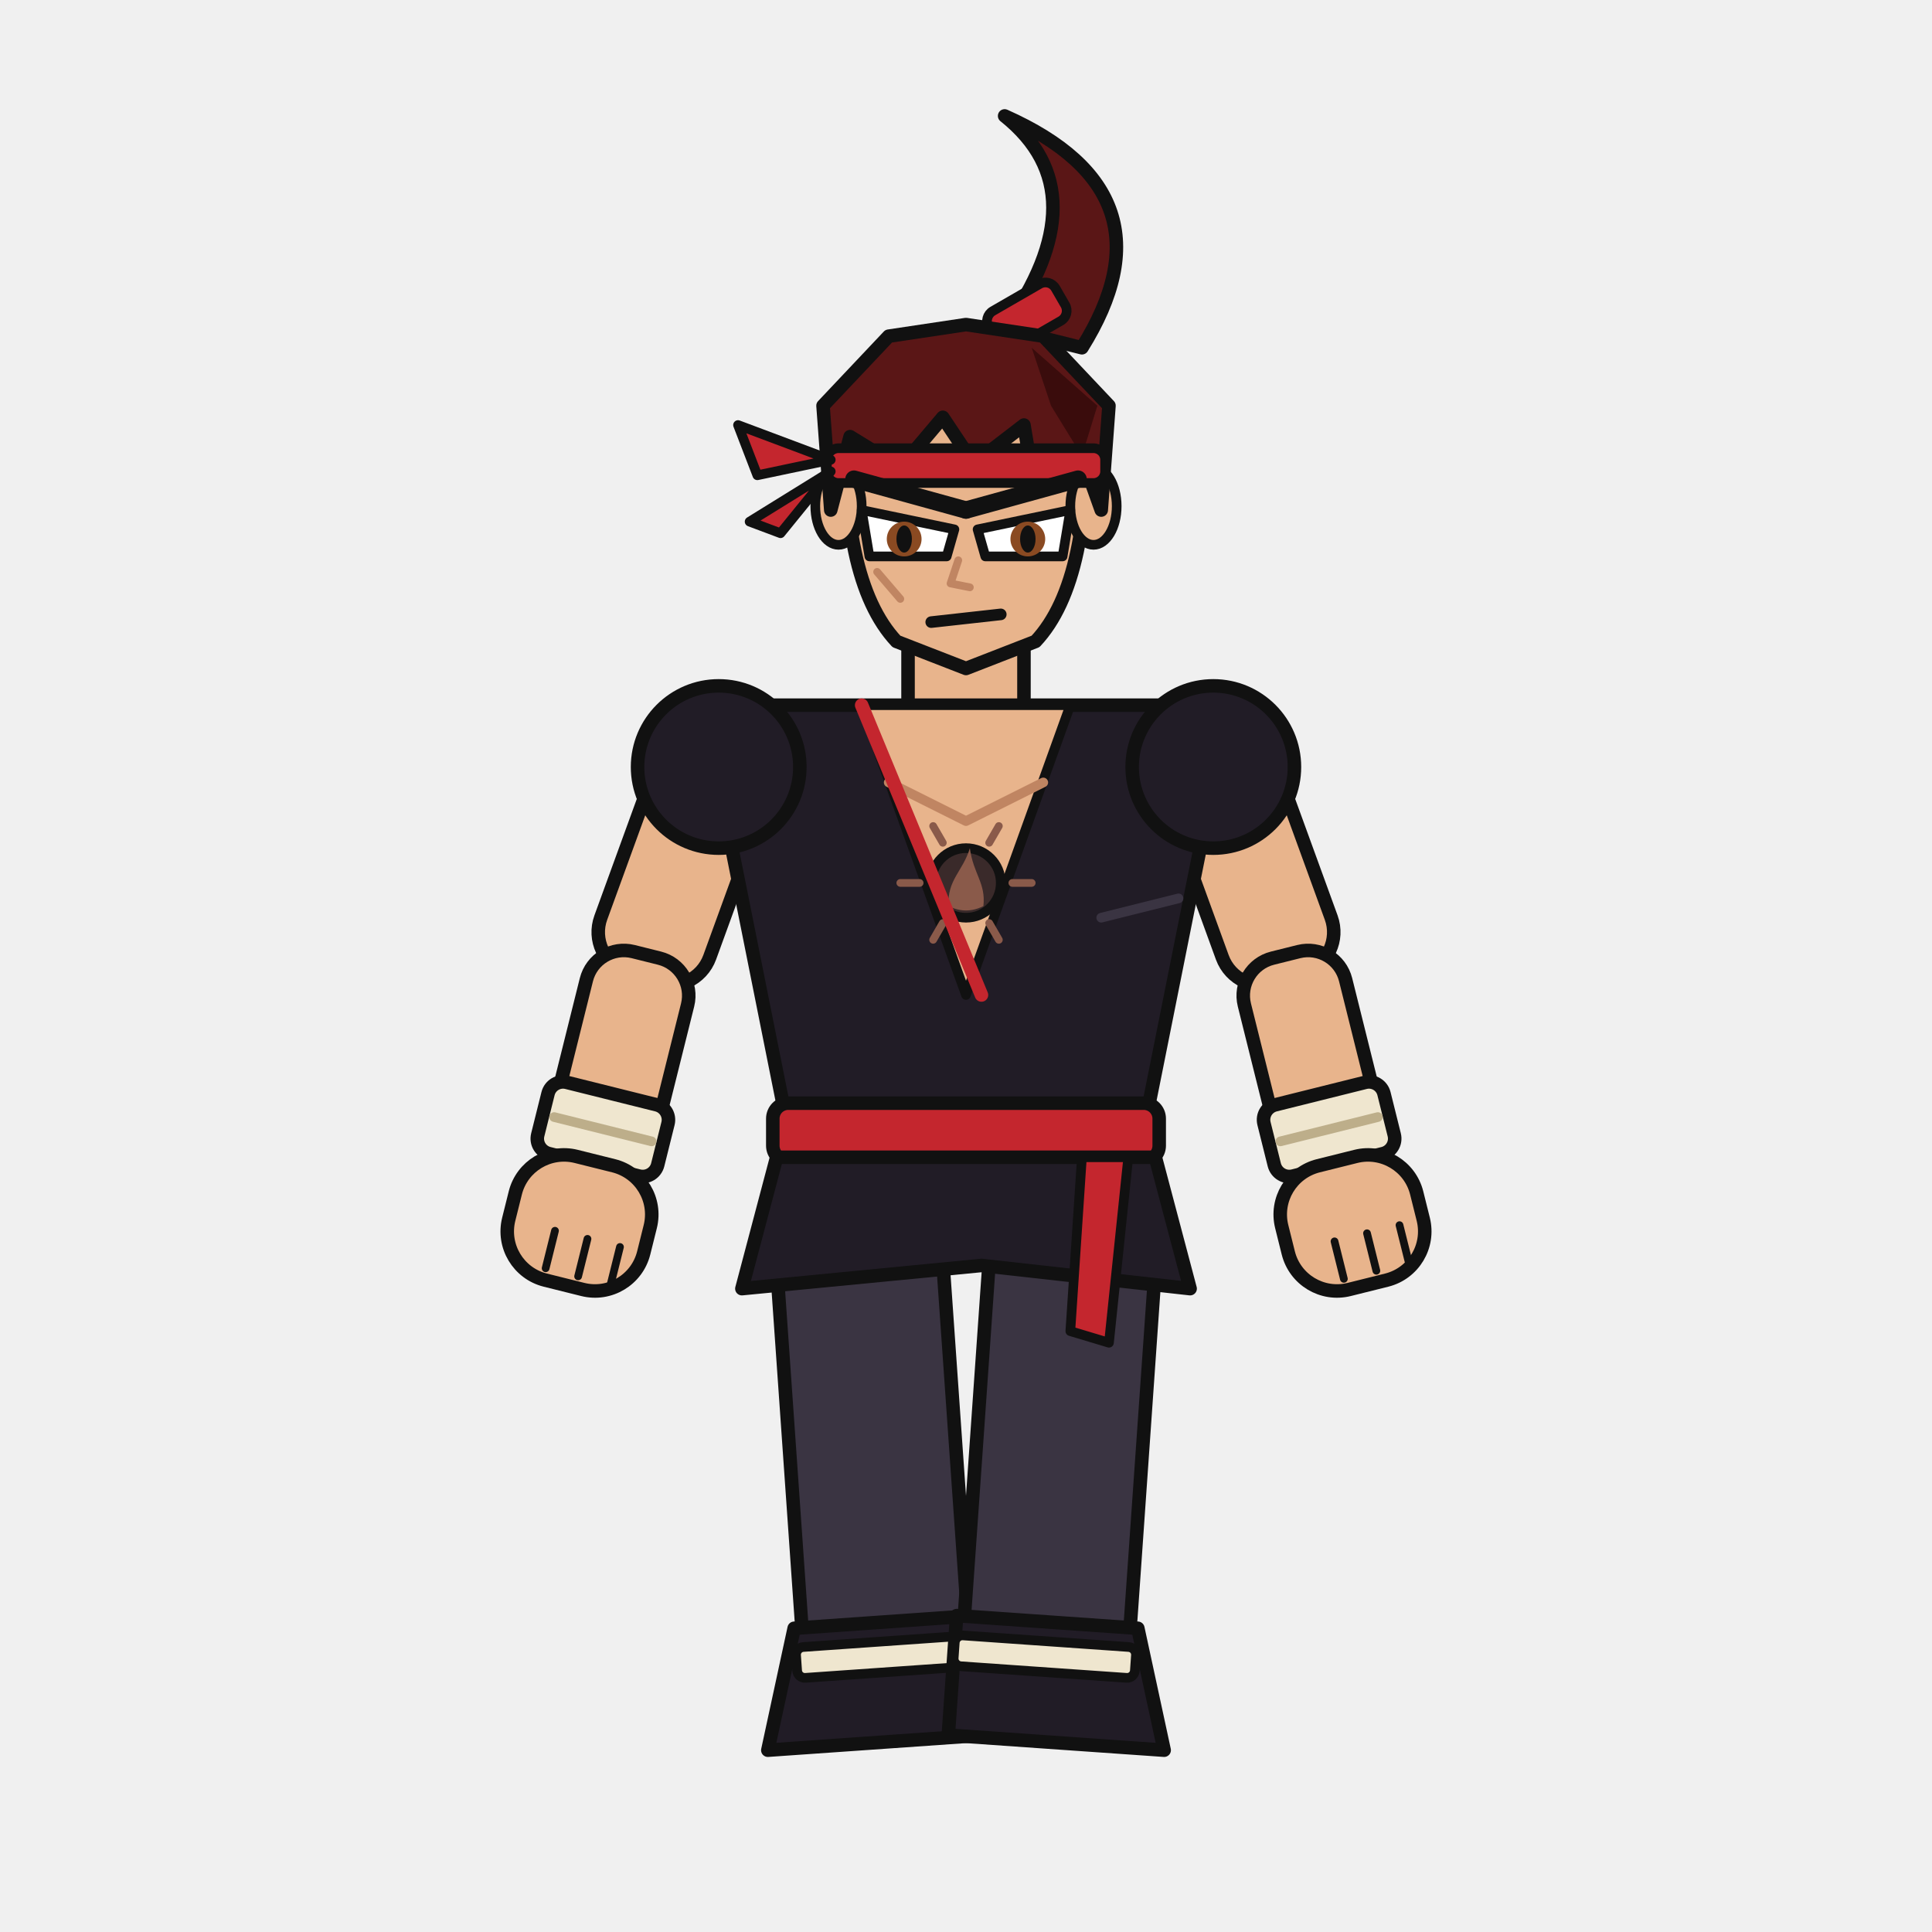
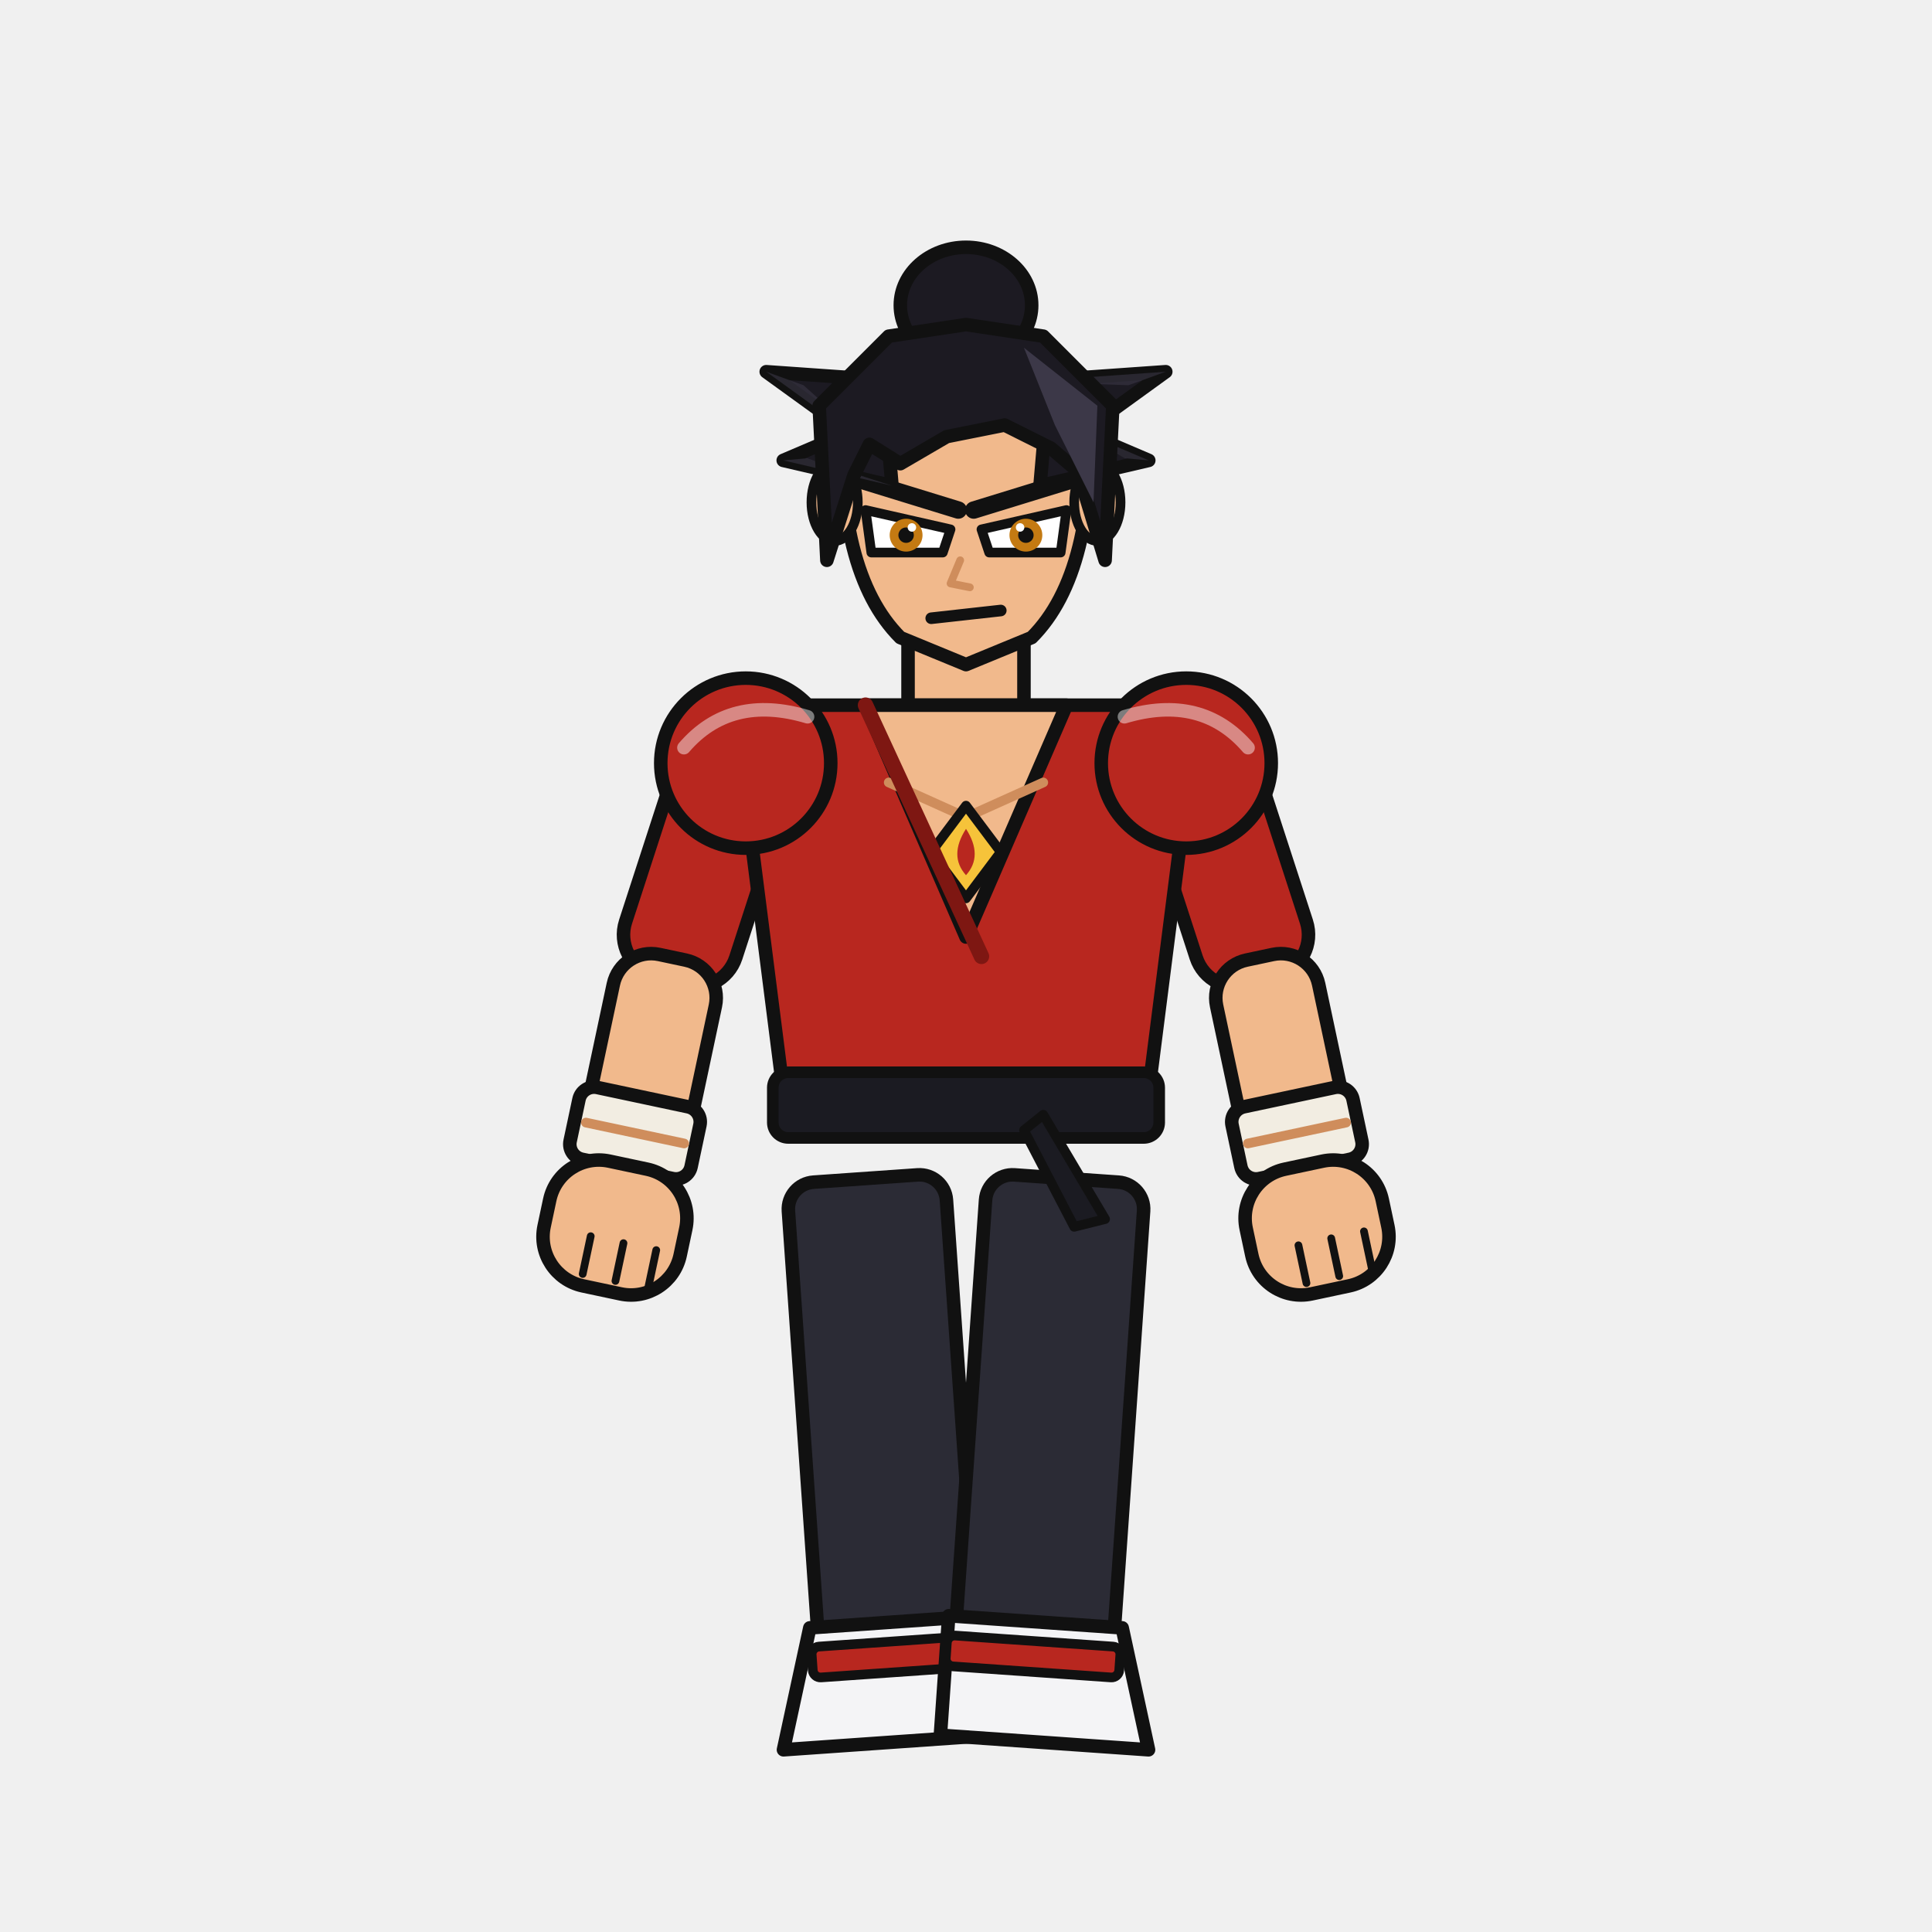
<svg xmlns="http://www.w3.org/2000/svg" viewBox="-200 0 1000 1000" width="1000" height="1000">
-   <g transform="rotate(-4 244 640)">
-     <rect x="201.0" y="640" width="86" height="210" rx="14" fill="#3a3442" stroke="#111" stroke-width="7" stroke-linejoin="round" stroke-linecap="round" />
-     <path d="M197.0,840 L291.0,840 L291.0,902 L179.0,902 Z" fill="#211c26" stroke="#111" stroke-width="7" stroke-linejoin="round" stroke-linecap="round" />
-     <rect x="197.0" y="850" width="94" height="16" rx="4" fill="#efe6cf" stroke="#111" stroke-width="5" stroke-linejoin="round" stroke-linecap="round" />
+   <g transform="rotate(-4 248 610)">
+     <rect x="207.0" y="610" width="82" height="240" rx="14" fill="#2b2b35" stroke="#111" stroke-width="7" stroke-linejoin="round" stroke-linecap="round" />
+     <path d="M203.0,840 L293.0,840 L293.0,902 L185.0,902 Z" fill="#f4f4f6" stroke="#111" stroke-width="7" stroke-linejoin="round" stroke-linecap="round" />
+     <rect x="203.0" y="850" width="90" height="16" rx="4" fill="#b8271f" stroke="#111" stroke-width="5" stroke-linejoin="round" stroke-linecap="round" />
  </g>
-   <g transform="rotate(4 356 640)">
-     <rect x="313.0" y="640" width="86" height="210" rx="14" fill="#3a3442" stroke="#111" stroke-width="7" stroke-linejoin="round" stroke-linecap="round" />
-     <path d="M309.0,840 L403.0,840 L421.0,902 L309.0,902 Z" fill="#211c26" stroke="#111" stroke-width="7" stroke-linejoin="round" stroke-linecap="round" />
-     <rect x="309.0" y="850" width="94" height="16" rx="4" fill="#efe6cf" stroke="#111" stroke-width="5" stroke-linejoin="round" stroke-linecap="round" />
+   <g transform="rotate(4 352 610)">
+     <rect x="311.0" y="610" width="82" height="240" rx="14" fill="#2b2b35" stroke="#111" stroke-width="7" stroke-linejoin="round" stroke-linecap="round" />
+     <path d="M307.0,840 L397.0,840 L415.0,902 L307.0,902 Z" fill="#f4f4f6" stroke="#111" stroke-width="7" stroke-linejoin="round" stroke-linecap="round" />
+     <rect x="307.0" y="850" width="90" height="16" rx="4" fill="#b8271f" stroke="#111" stroke-width="5" stroke-linejoin="round" stroke-linecap="round" />
  </g>
-   <path d="M320,170 Q370,100 320,60 Q410,100 360,180 Z" fill="#5a1616" stroke="#111" stroke-width="7" stroke-linejoin="round" stroke-linecap="round" />
-   <rect x="306" y="154" width="40" height="22" rx="6" fill="#c4262e" stroke="#111" stroke-width="5" stroke-linejoin="round" stroke-linecap="round" transform="rotate(-30 326.0 154)" />
-   <g transform="rotate(20 172 395)">
-     <rect x="142.0" y="395" width="60" height="118" rx="22" fill="#e8b48c" stroke="#111" stroke-width="7" stroke-linejoin="round" stroke-linecap="round" />
-     <g transform="rotate(-6 172 513)">
-       <rect x="145.0" y="501" width="54" height="112" rx="20" fill="#e8b48c" stroke="#111" stroke-width="7" stroke-linejoin="round" stroke-linecap="round" />
-       <rect x="140.0" y="575" width="64" height="38" rx="8" fill="#efe6cf" stroke="#111" stroke-width="7" stroke-linejoin="round" stroke-linecap="round" />
-       <polyline points="146.0,594 198.0,594" fill="none" stroke="#bdae8a" stroke-width="5" stroke-linecap="round" stroke-linejoin="round" />
-       <rect x="136.0" y="611" width="72" height="66" rx="26" fill="#e8b48c" stroke="#111" stroke-width="7" stroke-linejoin="round" stroke-linecap="round" />
-       <polyline points="160.667,651 160.667,671" fill="none" stroke="#111" stroke-width="4" stroke-linecap="round" stroke-linejoin="round" />
-       <polyline points="178.0,651 178.0,671" fill="none" stroke="#111" stroke-width="4" stroke-linecap="round" stroke-linejoin="round" />
-       <polyline points="195.333,651 195.333,671" fill="none" stroke="#111" stroke-width="4" stroke-linecap="round" stroke-linejoin="round" />
+   <g transform="rotate(18 182 395)">
+     <rect x="152.0" y="395" width="60" height="118" rx="22" fill="#b8271f" stroke="#111" stroke-width="7" stroke-linejoin="round" stroke-linecap="round" />
+     <g transform="rotate(-6 182 513)">
+       <rect x="155.0" y="501" width="54" height="112" rx="20" fill="#f1b98c" stroke="#111" stroke-width="7" stroke-linejoin="round" stroke-linecap="round" />
+       <rect x="150.0" y="575" width="64" height="38" rx="8" fill="#f2ede2" stroke="#111" stroke-width="7" stroke-linejoin="round" stroke-linecap="round" />
+       <polyline points="156.0,594 208.0,594" fill="none" stroke="#cf8d5c" stroke-width="5" stroke-linecap="round" stroke-linejoin="round" />
+       <rect x="146.0" y="611" width="72" height="66" rx="26" fill="#f1b98c" stroke="#111" stroke-width="7" stroke-linejoin="round" stroke-linecap="round" />
+       <polyline points="170.667,651 170.667,671" fill="none" stroke="#111" stroke-width="4" stroke-linecap="round" stroke-linejoin="round" />
+       <polyline points="188.0,651 188.0,671" fill="none" stroke="#111" stroke-width="4" stroke-linecap="round" stroke-linejoin="round" />
+       <polyline points="205.333,651 205.333,671" fill="none" stroke="#111" stroke-width="4" stroke-linecap="round" stroke-linejoin="round" />
    </g>
  </g>
-   <g transform="rotate(-20 428 395)">
-     <rect x="398.0" y="395" width="60" height="118" rx="22" fill="#e8b48c" stroke="#111" stroke-width="7" stroke-linejoin="round" stroke-linecap="round" />
-     <g transform="rotate(6 428 513)">
-       <rect x="401.0" y="501" width="54" height="112" rx="20" fill="#e8b48c" stroke="#111" stroke-width="7" stroke-linejoin="round" stroke-linecap="round" />
-       <rect x="396.0" y="575" width="64" height="38" rx="8" fill="#efe6cf" stroke="#111" stroke-width="7" stroke-linejoin="round" stroke-linecap="round" />
-       <polyline points="402.0,594 454.0,594" fill="none" stroke="#bdae8a" stroke-width="5" stroke-linecap="round" stroke-linejoin="round" />
-       <rect x="392.0" y="611" width="72" height="66" rx="26" fill="#e8b48c" stroke="#111" stroke-width="7" stroke-linejoin="round" stroke-linecap="round" />
-       <polyline points="416.667,651 416.667,671" fill="none" stroke="#111" stroke-width="4" stroke-linecap="round" stroke-linejoin="round" />
-       <polyline points="434.0,651 434.0,671" fill="none" stroke="#111" stroke-width="4" stroke-linecap="round" stroke-linejoin="round" />
-       <polyline points="451.333,651 451.333,671" fill="none" stroke="#111" stroke-width="4" stroke-linecap="round" stroke-linejoin="round" />
+   <g transform="rotate(-18 418 395)">
+     <rect x="388.0" y="395" width="60" height="118" rx="22" fill="#b8271f" stroke="#111" stroke-width="7" stroke-linejoin="round" stroke-linecap="round" />
+     <g transform="rotate(6 418 513)">
+       <rect x="391.0" y="501" width="54" height="112" rx="20" fill="#f1b98c" stroke="#111" stroke-width="7" stroke-linejoin="round" stroke-linecap="round" />
+       <rect x="386.0" y="575" width="64" height="38" rx="8" fill="#f2ede2" stroke="#111" stroke-width="7" stroke-linejoin="round" stroke-linecap="round" />
+       <polyline points="392.0,594 444.0,594" fill="none" stroke="#cf8d5c" stroke-width="5" stroke-linecap="round" stroke-linejoin="round" />
+       <rect x="382.0" y="611" width="72" height="66" rx="26" fill="#f1b98c" stroke="#111" stroke-width="7" stroke-linejoin="round" stroke-linecap="round" />
+       <polyline points="406.667,651 406.667,671" fill="none" stroke="#111" stroke-width="4" stroke-linecap="round" stroke-linejoin="round" />
+       <polyline points="424.0,651 424.0,671" fill="none" stroke="#111" stroke-width="4" stroke-linecap="round" stroke-linejoin="round" />
+       <polyline points="441.333,651 441.333,671" fill="none" stroke="#111" stroke-width="4" stroke-linecap="round" stroke-linejoin="round" />
    </g>
  </g>
-   <rect x="270" y="300" width="60" height="80" rx="10" fill="#e8b48c" stroke="#111" stroke-width="7" stroke-linejoin="round" stroke-linecap="round" />
-   <polygon points="164.0,365.0 436.0,365.0 392.0,585.0 208.0,585.0" fill="#211c26" stroke="#111" stroke-width="7" stroke-linejoin="round" stroke-linecap="round" />
-   <polygon points="246.0,365.0 354.0,365.0 300.0,515.0" fill="#e8b48c" stroke="#111" stroke-width="5" stroke-linejoin="round" stroke-linecap="round" />
-   <polyline points="260,405 300,425 340,405" fill="none" stroke="#c08562" stroke-width="5" stroke-linecap="round" stroke-linejoin="round" />
-   <circle cx="300" cy="457" r="18" fill="#3a2a2a" stroke="#111" stroke-width="5" stroke-linejoin="round" stroke-linecap="round" />
-   <path d="M291,469 C290.1,455.5 298.4,451.0 302,439 C303.8,452.5 310.35,457.0 309,469 Q300,473.5 291,469 Z" fill="#8a5a4a" stroke="#111" stroke-width="0" stroke-linejoin="round" />
-   <polyline points="324.0,457.0 334.0,457.0" fill="none" stroke="#8a5a4a" stroke-width="4" stroke-linecap="round" stroke-linejoin="round" />
-   <polyline points="312.0,477.785 317.0,486.445" fill="none" stroke="#8a5a4a" stroke-width="4" stroke-linecap="round" stroke-linejoin="round" />
-   <polyline points="288.0,477.785 283.0,486.445" fill="none" stroke="#8a5a4a" stroke-width="4" stroke-linecap="round" stroke-linejoin="round" />
-   <polyline points="276.0,457.0 266.0,457.0" fill="none" stroke="#8a5a4a" stroke-width="4" stroke-linecap="round" stroke-linejoin="round" />
-   <polyline points="288.0,436.215 283.0,427.555" fill="none" stroke="#8a5a4a" stroke-width="4" stroke-linecap="round" stroke-linejoin="round" />
-   <polyline points="312.0,436.215 317.0,427.555" fill="none" stroke="#8a5a4a" stroke-width="4" stroke-linecap="round" stroke-linejoin="round" />
-   <polyline points="246,365 308,515" fill="none" stroke="#c4262e" stroke-width="7" stroke-linecap="round" stroke-linejoin="round" />
-   <polyline points="370,475 410,465" fill="none" stroke="#3a3442" stroke-width="5" stroke-linecap="round" stroke-linejoin="round" />
-   <rect x="200" y="571" width="200" height="30" rx="8" fill="#c4262e" stroke="#111" stroke-width="7" stroke-linejoin="round" stroke-linecap="round" />
-   <polygon points="202.0,599.0 398.0,599.0 416.0,667.0 308.0,655.0 184.0,667.0" fill="#211c26" stroke="#111" stroke-width="7" stroke-linejoin="round" stroke-linecap="round" />
-   <polygon points="360.0,599.0 384.0,599.0 374.0,695.0 354.0,689.0" fill="#c4262e" stroke="#111" stroke-width="5" stroke-linejoin="round" stroke-linecap="round" />
-   <circle cx="172" cy="397" r="42" fill="#211c26" stroke="#111" stroke-width="7" stroke-linejoin="round" stroke-linecap="round" />
-   <circle cx="428" cy="397" r="42" fill="#211c26" stroke="#111" stroke-width="7" stroke-linejoin="round" stroke-linecap="round" />
-   <path d="M238,210 Q234,300 264,332 L300,346 L336,332 Q366,300 362,210 Q300,172 238,210 Z" fill="#e8b48c" stroke="#111" stroke-width="7" stroke-linejoin="round" stroke-linecap="round" />
-   <ellipse cx="234" cy="262" rx="12" ry="20" fill="#e8b48c" stroke="#111" stroke-width="5" stroke-linejoin="round" stroke-linecap="round" />
-   <ellipse cx="366" cy="262" rx="12" ry="20" fill="#e8b48c" stroke="#111" stroke-width="5" stroke-linejoin="round" stroke-linecap="round" />
-   <polygon points="230.0,264.0 226.0,210.0 260.0,174.0 300.0,168.0 340.0,174.0 374.0,210.0 370.0,264.0 360.0,236.0 334.0,244.0 330.0,220.0 304.0,240.0 288.0,216.0 266.0,242.0 240.0,226.0" fill="#5a1616" stroke="#111" stroke-width="7" stroke-linejoin="round" stroke-linecap="round" />
-   <polygon points="334.0,180.0 368.0,210.0 360.0,236.0 344.0,210.0" fill="#3a0c0c" stroke="#111" stroke-width="0" stroke-linejoin="round" stroke-linecap="round" />
-   <rect x="228" y="232" width="144" height="18" rx="6" fill="#c4262e" stroke="#111" stroke-width="5" stroke-linejoin="round" stroke-linecap="round" />
-   <polygon points="230.0,238.0 182.0,220.0 192.0,246.0" fill="#c4262e" stroke="#111" stroke-width="5" stroke-linejoin="round" stroke-linecap="round" />
-   <polygon points="230.0,244.0 188.0,270.0 204.0,276.0" fill="#c4262e" stroke="#111" stroke-width="5" stroke-linejoin="round" stroke-linecap="round" />
-   <polygon points="294.0,274.0 246.0,264.0 250.0,288.0 290.0,288.0" fill="#fff" stroke="#111" stroke-width="5" stroke-linejoin="round" stroke-linecap="round" />
-   <circle cx="268" cy="279" r="9" fill="#8a4a22" />
-   <ellipse cx="268" cy="279" rx="4" ry="7" fill="#111" />
-   <polyline points="300,264 242,248" fill="none" stroke="#111" stroke-width="9" stroke-linecap="round" stroke-linejoin="round" />
-   <polygon points="306.0,274.0 354.0,264.0 350.0,288.0 310.0,288.0" fill="#fff" stroke="#111" stroke-width="5" stroke-linejoin="round" stroke-linecap="round" />
-   <circle cx="332" cy="279" r="9" fill="#8a4a22" />
-   <ellipse cx="332" cy="279" rx="4" ry="7" fill="#111" />
-   <polyline points="300,264 358,248" fill="none" stroke="#111" stroke-width="9" stroke-linecap="round" stroke-linejoin="round" />
-   <polyline points="282,322 318,318" fill="none" stroke="#111" stroke-width="6" stroke-linecap="round" stroke-linejoin="round" />
-   <polyline points="254,296 266,310" fill="none" stroke="#c08562" stroke-width="4" stroke-linecap="round" stroke-linejoin="round" />
-   <polyline points="296,290 292,302 302,304" fill="none" stroke="#c08562" stroke-width="4" stroke-linecap="round" stroke-linejoin="round" />
+   <rect x="270" y="303" width="60" height="76" rx="10" fill="#f1b98c" stroke="#111" stroke-width="7" stroke-linejoin="round" stroke-linecap="round" />
+   <polygon points="180.0,365.0 420.0,365.0 392.0,585.0 208.0,585.0" fill="#b8271f" stroke="#111" stroke-width="7" stroke-linejoin="round" stroke-linecap="round" />
+   <polygon points="248.0,365.0 352.0,365.0 300.0,485.0" fill="#f1b98c" stroke="#111" stroke-width="7" stroke-linejoin="round" stroke-linecap="round" />
+   <polyline points="260,405 300,423 340,405" fill="none" stroke="#cf8d5c" stroke-width="5" stroke-linecap="round" stroke-linejoin="round" />
+   <polygon points="300.0,417.0 318.0,441.0 300.0,465.0 282.0,441.0" fill="#f6c33a" stroke="#111" stroke-width="5" stroke-linejoin="round" stroke-linecap="round" />
+   <path d="M300,453 Q291,443 300,429 Q309,443 300,453 Z" fill="#b8271f" />
+   <polyline points="248,365 308,495" fill="none" stroke="#7e1712" stroke-width="8" stroke-linecap="round" stroke-linejoin="round" />
+   <rect x="200" y="555" width="200" height="34" rx="8" fill="#1b1b22" stroke="#111" stroke-width="6" stroke-linejoin="round" stroke-linecap="round" />
+   <polygon points="340.0,577.0 372.0,631.0 356.0,635.0 330.0,585.0" fill="#1b1b22" stroke="#111" stroke-width="5" stroke-linejoin="round" stroke-linecap="round" />
+   <circle cx="186" cy="395" r="44" fill="#b8271f" stroke="#111" stroke-width="7" stroke-linejoin="round" stroke-linecap="round" />
+   <path d="M218,371 Q178,359 154,387" fill="none" stroke="#fff" stroke-opacity=".45" stroke-width="7" stroke-linecap="round" />
+   <circle cx="414" cy="395" r="44" fill="#b8271f" stroke="#111" stroke-width="7" stroke-linejoin="round" stroke-linecap="round" />
+   <path d="M382,371 Q422,359 446,387" fill="none" stroke="#fff" stroke-opacity=".45" stroke-width="7" stroke-linecap="round" />
+   <path d="M236,210 Q232,296 266,330 L300,344 L334,330 Q368,296 364,210 Q300,170 236,210 Z" fill="#f1b98c" stroke="#111" stroke-width="7" stroke-linejoin="round" stroke-linecap="round" />
+   <ellipse cx="232" cy="260" rx="12" ry="20" fill="#f1b98c" stroke="#111" stroke-width="5" stroke-linejoin="round" stroke-linecap="round" />
+   <ellipse cx="368" cy="260" rx="12" ry="20" fill="#f1b98c" stroke="#111" stroke-width="5" stroke-linejoin="round" stroke-linecap="round" />
+   <polygon points="292.0,274.0 248.0,264.0 251.0,286.0 288.0,286.0" fill="#fff" stroke="#111" stroke-width="5" stroke-linejoin="round" stroke-linecap="round" />
+   <circle cx="269" cy="277" r="8.5" fill="#c47a12" />
+   <circle cx="269" cy="277" r="4" fill="#111" />
+   <circle cx="272" cy="273" r="2.2" fill="#fff" />
+   <polyline points="296,264 244,248" fill="none" stroke="#111" stroke-width="9" stroke-linecap="round" stroke-linejoin="round" />
+   <polygon points="308.0,274.0 352.0,264.0 349.0,286.0 312.0,286.0" fill="#fff" stroke="#111" stroke-width="5" stroke-linejoin="round" stroke-linecap="round" />
+   <circle cx="331" cy="277" r="8.5" fill="#c47a12" />
+   <circle cx="331" cy="277" r="4" fill="#111" />
+   <circle cx="328" cy="273" r="2.2" fill="#fff" />
+   <polyline points="304,264 356,248" fill="none" stroke="#111" stroke-width="9" stroke-linecap="round" stroke-linejoin="round" />
+   <polyline points="282,320 318,316" fill="none" stroke="#111" stroke-width="6" stroke-linecap="round" stroke-linejoin="round" />
+   <polyline points="297,290 292,302 302,304" fill="none" stroke="#cf8d5c" stroke-width="4" stroke-linecap="round" stroke-linejoin="round" />
+   <ellipse cx="300" cy="158" rx="34" ry="30" fill="#1c1a22" stroke="#111" stroke-width="7" stroke-linejoin="round" stroke-linecap="round" />
+   <rect x="278" y="178" width="44" height="18" rx="6" fill="#b8271f" stroke="#111" stroke-width="5" stroke-linejoin="round" stroke-linecap="round" />
+   <polygon points="269.3,197.5 196.6,192.4 255.6,235.1" fill="#1c1a22" stroke="#111" stroke-width="7" stroke-linejoin="round" stroke-linecap="round" />
+   <polygon points="215.9,199.4 196.6,192.4 255.6,235.1" fill="#3c3848" opacity=".55" />
+   <polygon points="344.4,235.1 403.4,192.4 330.7,197.5" fill="#1c1a22" stroke="#111" stroke-width="7" stroke-linejoin="round" stroke-linecap="round" />
+   <polygon points="384.1,199.4 403.4,192.4 330.7,197.5" fill="#3c3848" opacity=".55" />
+   <polygon points="258.6,215.6 205.4,238.3 261.7,251.4" fill="#1c1a22" stroke="#111" stroke-width="7" stroke-linejoin="round" stroke-linecap="round" />
+   <polygon points="217.6,237.2 205.4,238.3 261.7,251.4" fill="#3c3848" opacity=".55" />
+   <polygon points="338.3,251.4 394.6,238.3 341.4,215.6" fill="#1c1a22" stroke="#111" stroke-width="7" stroke-linejoin="round" stroke-linecap="round" />
+   <polygon points="382.4,237.2 394.6,238.3 341.4,215.6" fill="#3c3848" opacity=".55" />
+   <polygon points="228.0,290.0 224.0,210.0 260.0,174.0 300.0,168.0 340.0,174.0 376.0,210.0 372.0,290.0 358.0,244.0 344.0,232.0 320.0,220.0 290.0,226.0 266.0,240.0 250.0,230.0 242.0,246.0" fill="#1c1a22" stroke="#111" stroke-width="7" stroke-linejoin="round" stroke-linecap="round" />
+   <polygon points="330.0,180.0 368.0,210.0 366.0,260.0 346.0,220.0" fill="#3c3848" stroke="#111" stroke-width="0" stroke-linejoin="round" stroke-linecap="round" />
</svg>
